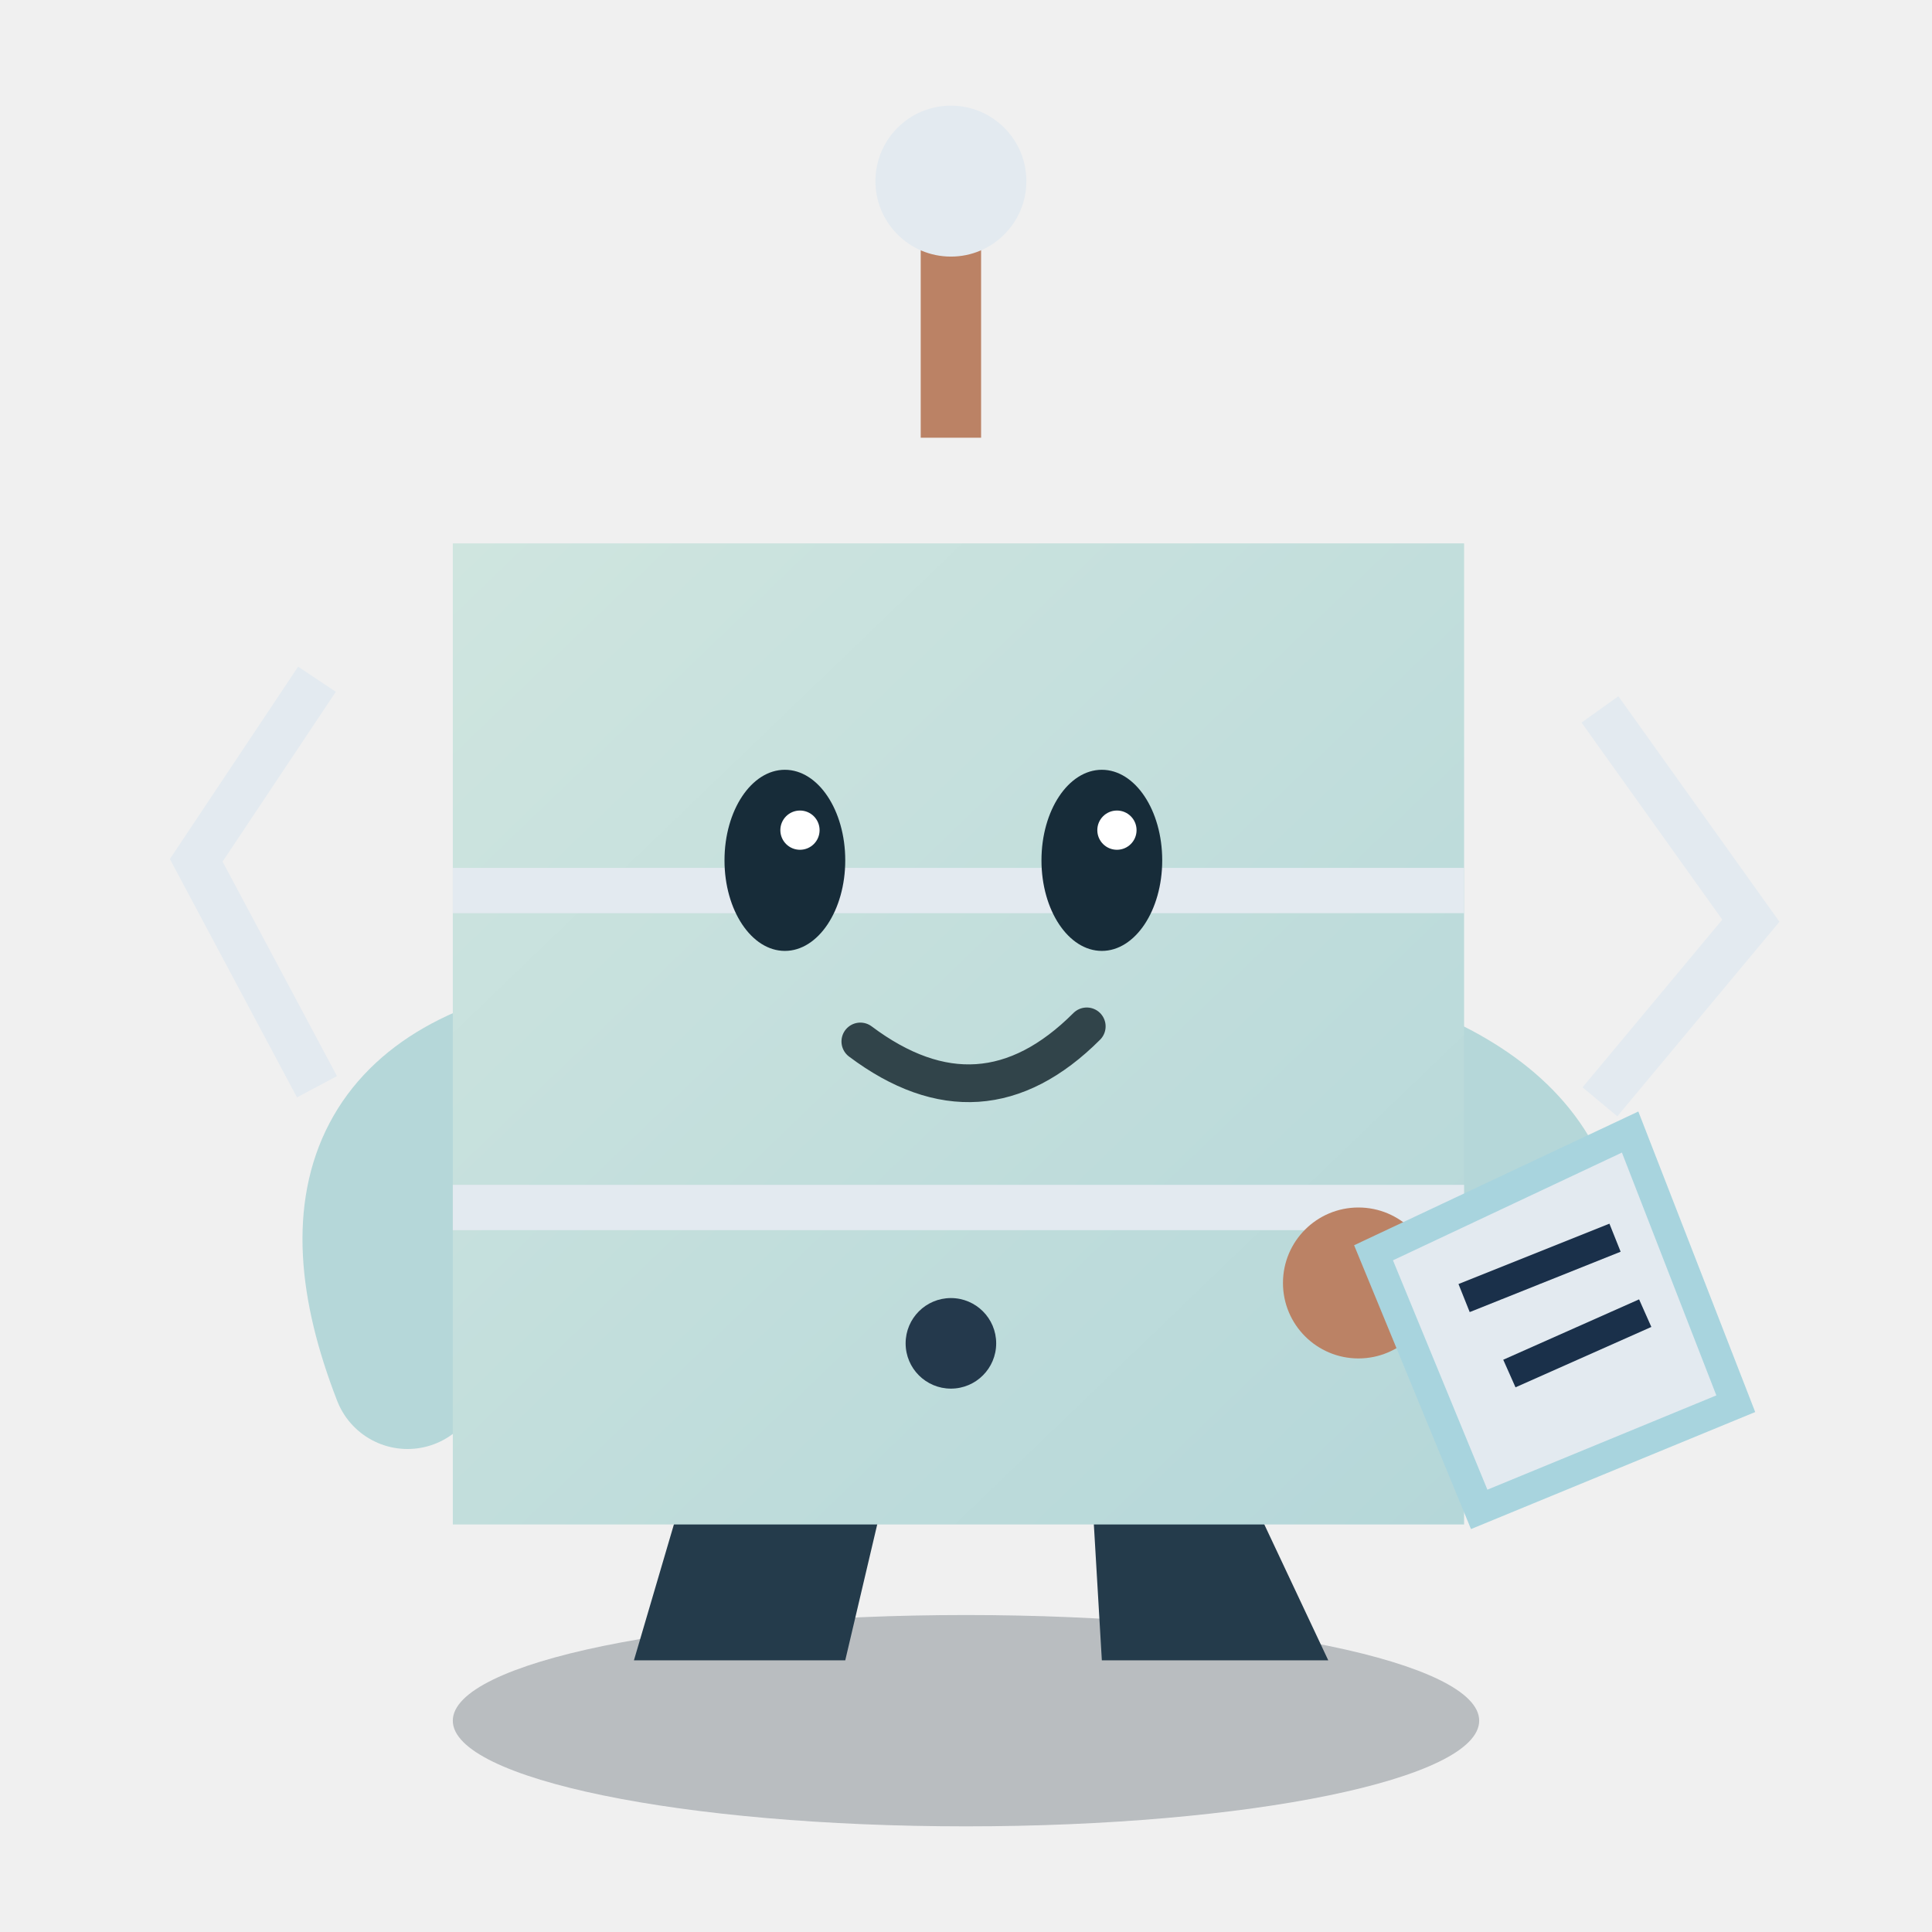
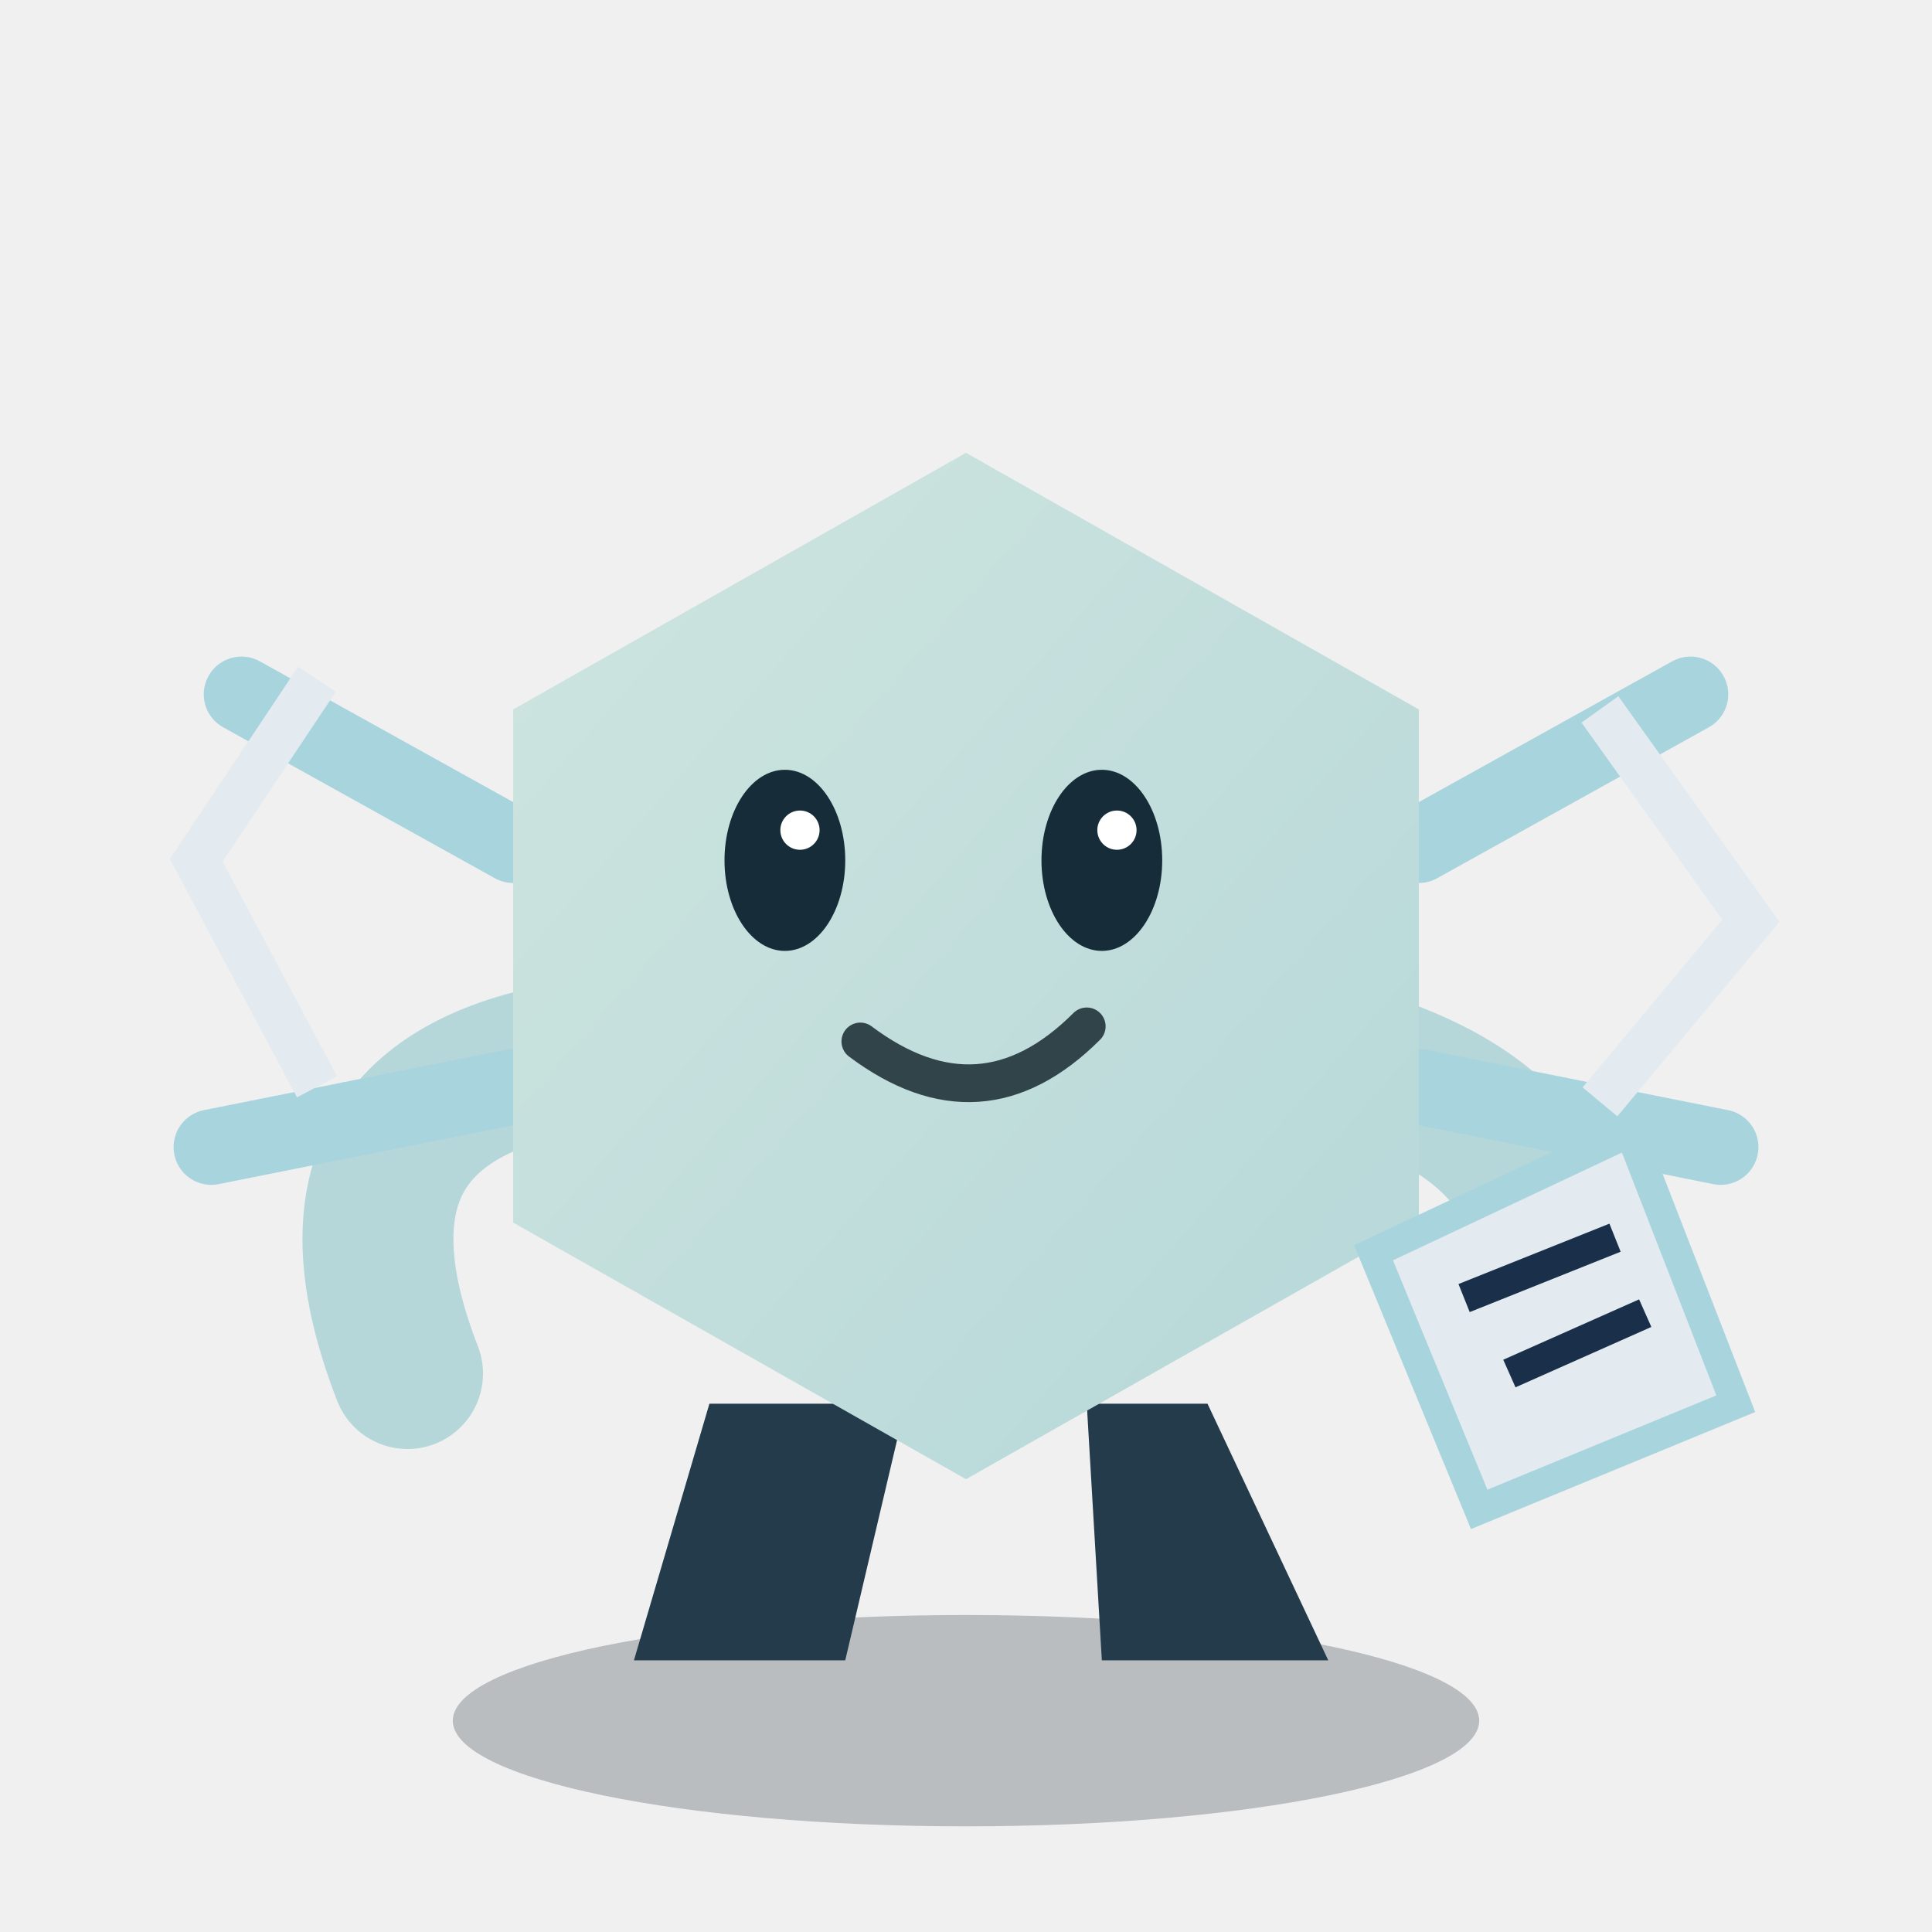
<svg xmlns="http://www.w3.org/2000/svg" width="128" height="128" viewBox="0 0 128 128">
  <defs>
    <linearGradient id="body5" x1="0" y1="0" x2="1" y2="1">
      <stop offset="0" stop-color="#cfe5df" />
      <stop offset="1" stop-color="#b5d7d9" />
    </linearGradient>
  </defs>
  <ellipse cx="64" cy="114" rx="34" ry="7" fill="#091726" opacity=".24" />
  <path d="M47 93l-5 17h14l4-17M72 93l1 17h15l-8-17" fill="#243b4b" />
  <path d="M38 70Q20 73 27 91M88 70q19 5 13 20" stroke="#b5d7d9" stroke-width="10" fill="none" stroke-linecap="round" />
-   <path d="M30 36h67v65H30z" fill="url(#body5)" />
-   <path d="M30 59h67M30 80h67" stroke="#E3EAF0" stroke-width="3" />
-   <circle cx="63" cy="89" r="3" fill="#24394c" />
+   <g id="shape-5">
+     <path d="M34 56L16 46M34 72l-20 4M94 56l18-10M94 72l20 4" stroke="#A8D4DE" stroke-width="5" stroke-linecap="round" />
+     <path d="M64 30l30 17v34L64 98 34 81V47z" fill="url(#body5)" />
+   </g>
  <ellipse cx="52" cy="57" rx="4" ry="6" fill="#172c39" />
  <ellipse cx="73" cy="57" rx="4" ry="6" fill="#172c39" />
  <circle cx="53" cy="55" r="1.3" fill="#fff" />
  <circle cx="74" cy="55" r="1.3" fill="#fff" />
  <path d="M57 69q8 6 15-1" fill="none" stroke="#31444a" stroke-width="2.5" stroke-linecap="round" />
-   <path d="M63 29V15" stroke="#BB8265" stroke-width="4" />
-   <circle cx="63" cy="12" r="5" fill="#E3EAF0" />
-   <circle cx="90" cy="85" r="5" fill="#BB8265" />
  <path d="M21 72l-8-15 8-12M106 73l10-12-10-14" fill="none" stroke="#E3EAF0" stroke-width="3" />
  <path d="M91 83l17-8 7 18-17 7z" fill="#E3EAF0" stroke="#A8D4DE" stroke-width="2" />
  <path d="M97 86l10-4m-7 9 9-4" stroke="#1A304A" stroke-width="2" />
</svg>
